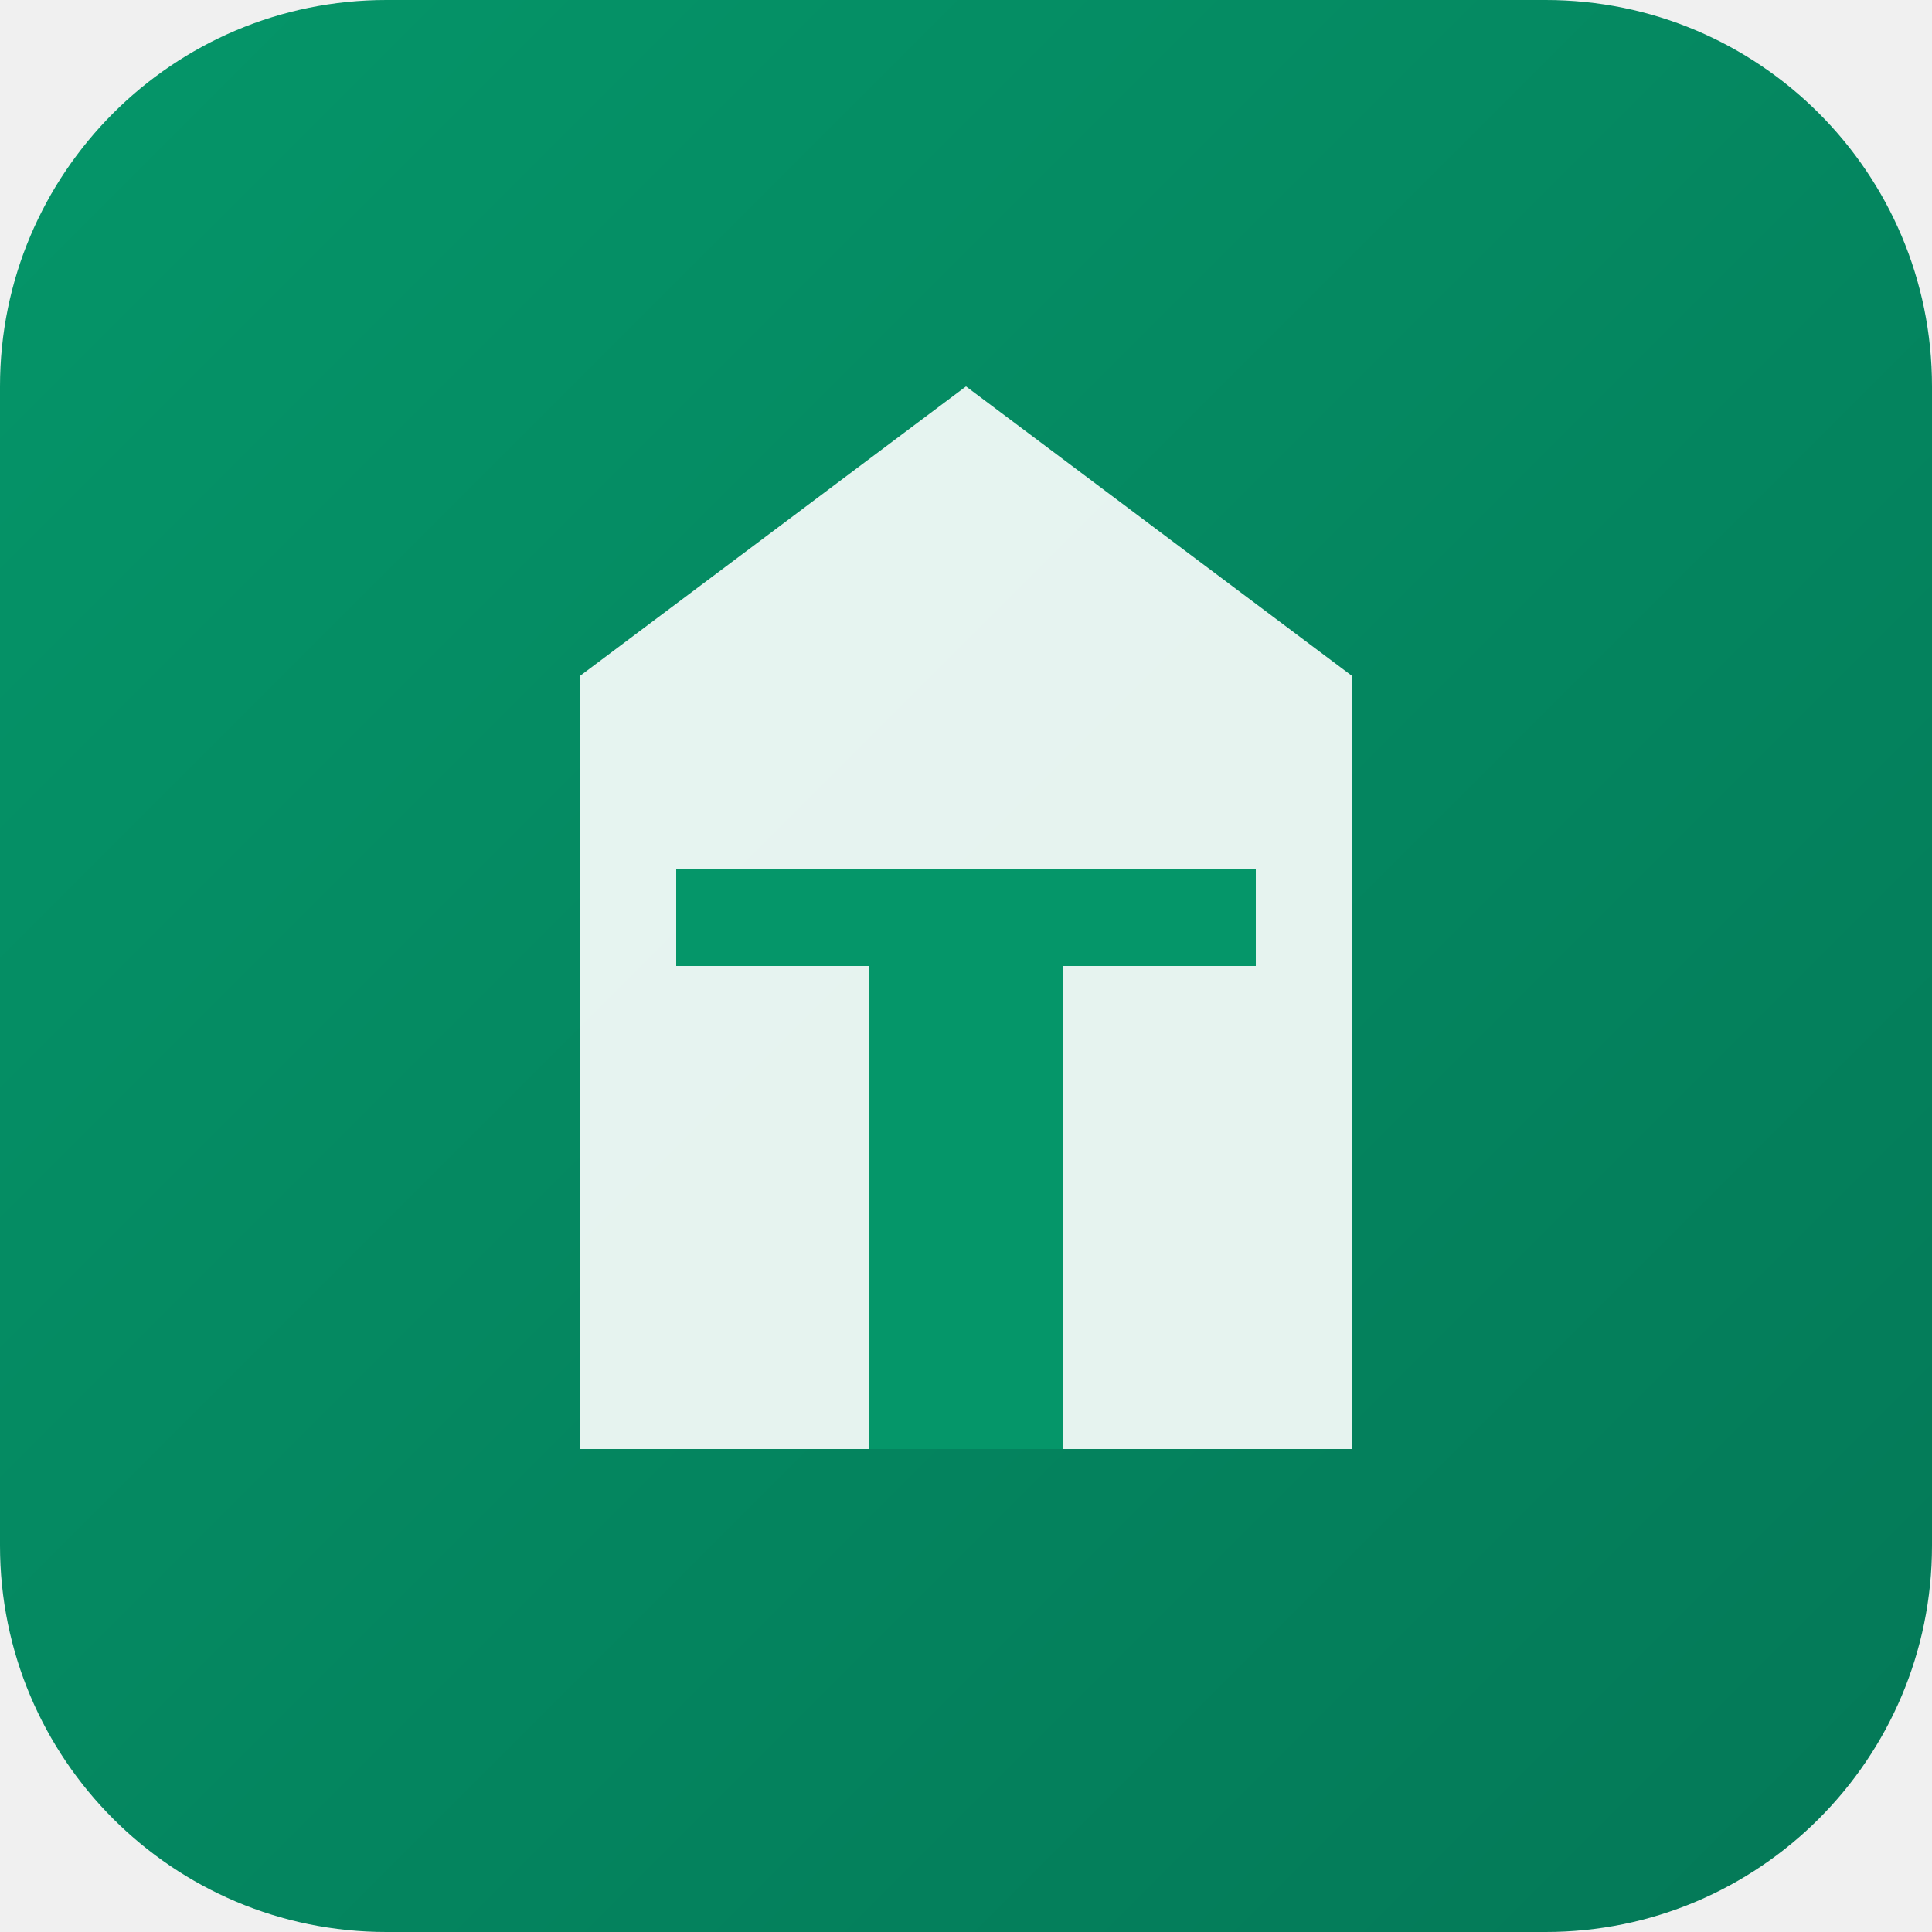
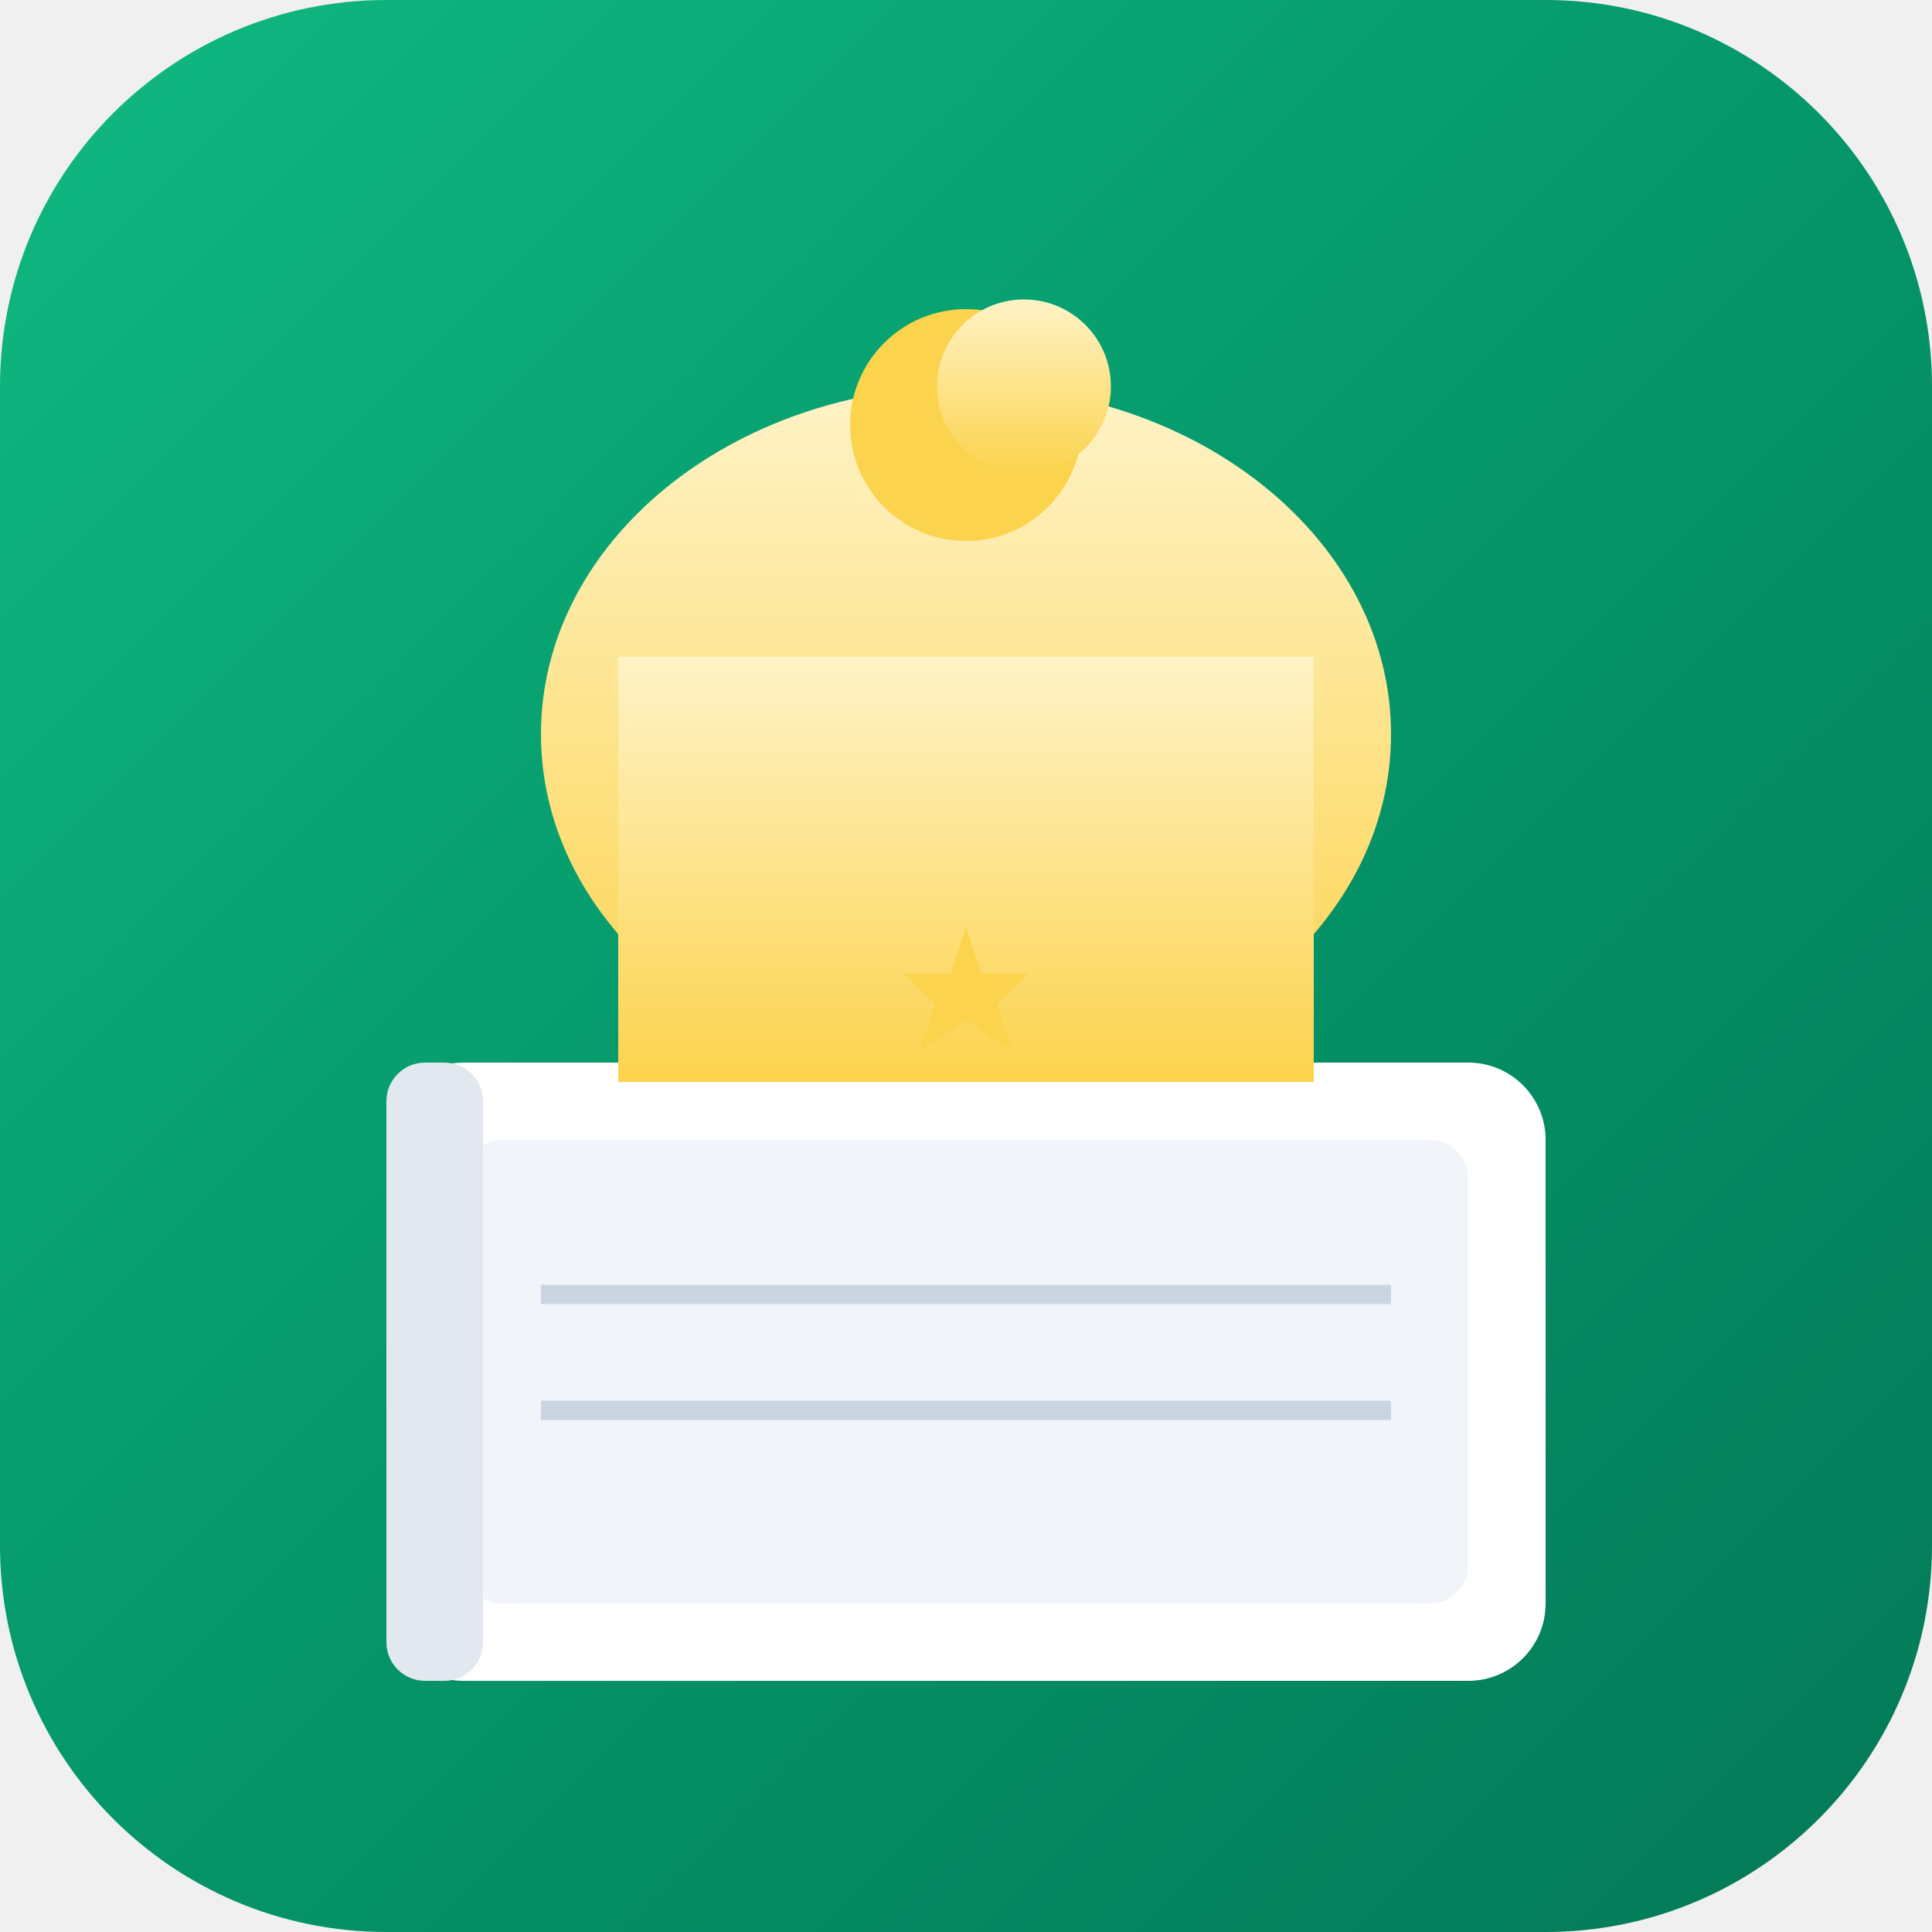
<svg xmlns="http://www.w3.org/2000/svg" viewBox="0 0 100 100">
  <defs>
-     <linearGradient id="grad" x1="0%" y1="0%" x2="100%" y2="100%">
-       <stop offset="0%" style="stop-color:#059669" />
+     <linearGradient id="bg" x1="0%" y1="0%" x2="100%" y2="100%">
+       <stop offset="0%" style="stop-color:#10b981" />
+       <stop offset="50%" style="stop-color:#059669" />
      <stop offset="100%" style="stop-color:#047857" />
    </linearGradient>
+     <linearGradient id="dome" x1="0%" y1="0%" x2="0%" y2="100%">
+       <stop offset="0%" style="stop-color:#fef3c7" />
+       <stop offset="100%" style="stop-color:#fcd34d" />
+     </linearGradient>
  </defs>
-   <rect width="100" height="100" rx="20" fill="url(#grad)" />
-   <path d="M30 35 L50 20 L70 35 L70 75 L30 75 Z" fill="white" opacity="0.9" />
-   <rect x="45" y="50" width="10" height="25" fill="#059669" />
-   <rect x="35" y="45" width="30" height="5" fill="#059669" />
+   <rect width="100" height="100" rx="20" fill="url(#bg)" />
+   <rect x="20" y="55" width="60" height="32" rx="4" fill="white" />
+   <rect x="24" y="59" width="52" height="24" rx="2" fill="#f1f5f9" />
+   <rect x="20" y="55" width="5" height="32" rx="2" fill="#e2e8f0" />
+   <line x1="28" y1="67" x2="72" y2="67" stroke="#cbd5e1" stroke-width="1" />
+   <line x1="28" y1="73" x2="72" y2="73" stroke="#cbd5e1" stroke-width="1" />
+   <ellipse cx="50" cy="38" rx="22" ry="18" fill="url(#dome)" />
+   <rect x="32" y="34" width="36" height="22" fill="url(#dome)" />
+   <circle cx="50" cy="22" r="6" fill="#fcd34d" />
+   <circle cx="53" cy="20" r="4.5" fill="url(#dome)" />
+   <polygon points="50,45 51,48 54,48 52,50 53,53 50,51 47,53 48,50 46,48 49,48" fill="#fcd34d" transform="scale(0.8) translate(12.5,15)" />
</svg>
